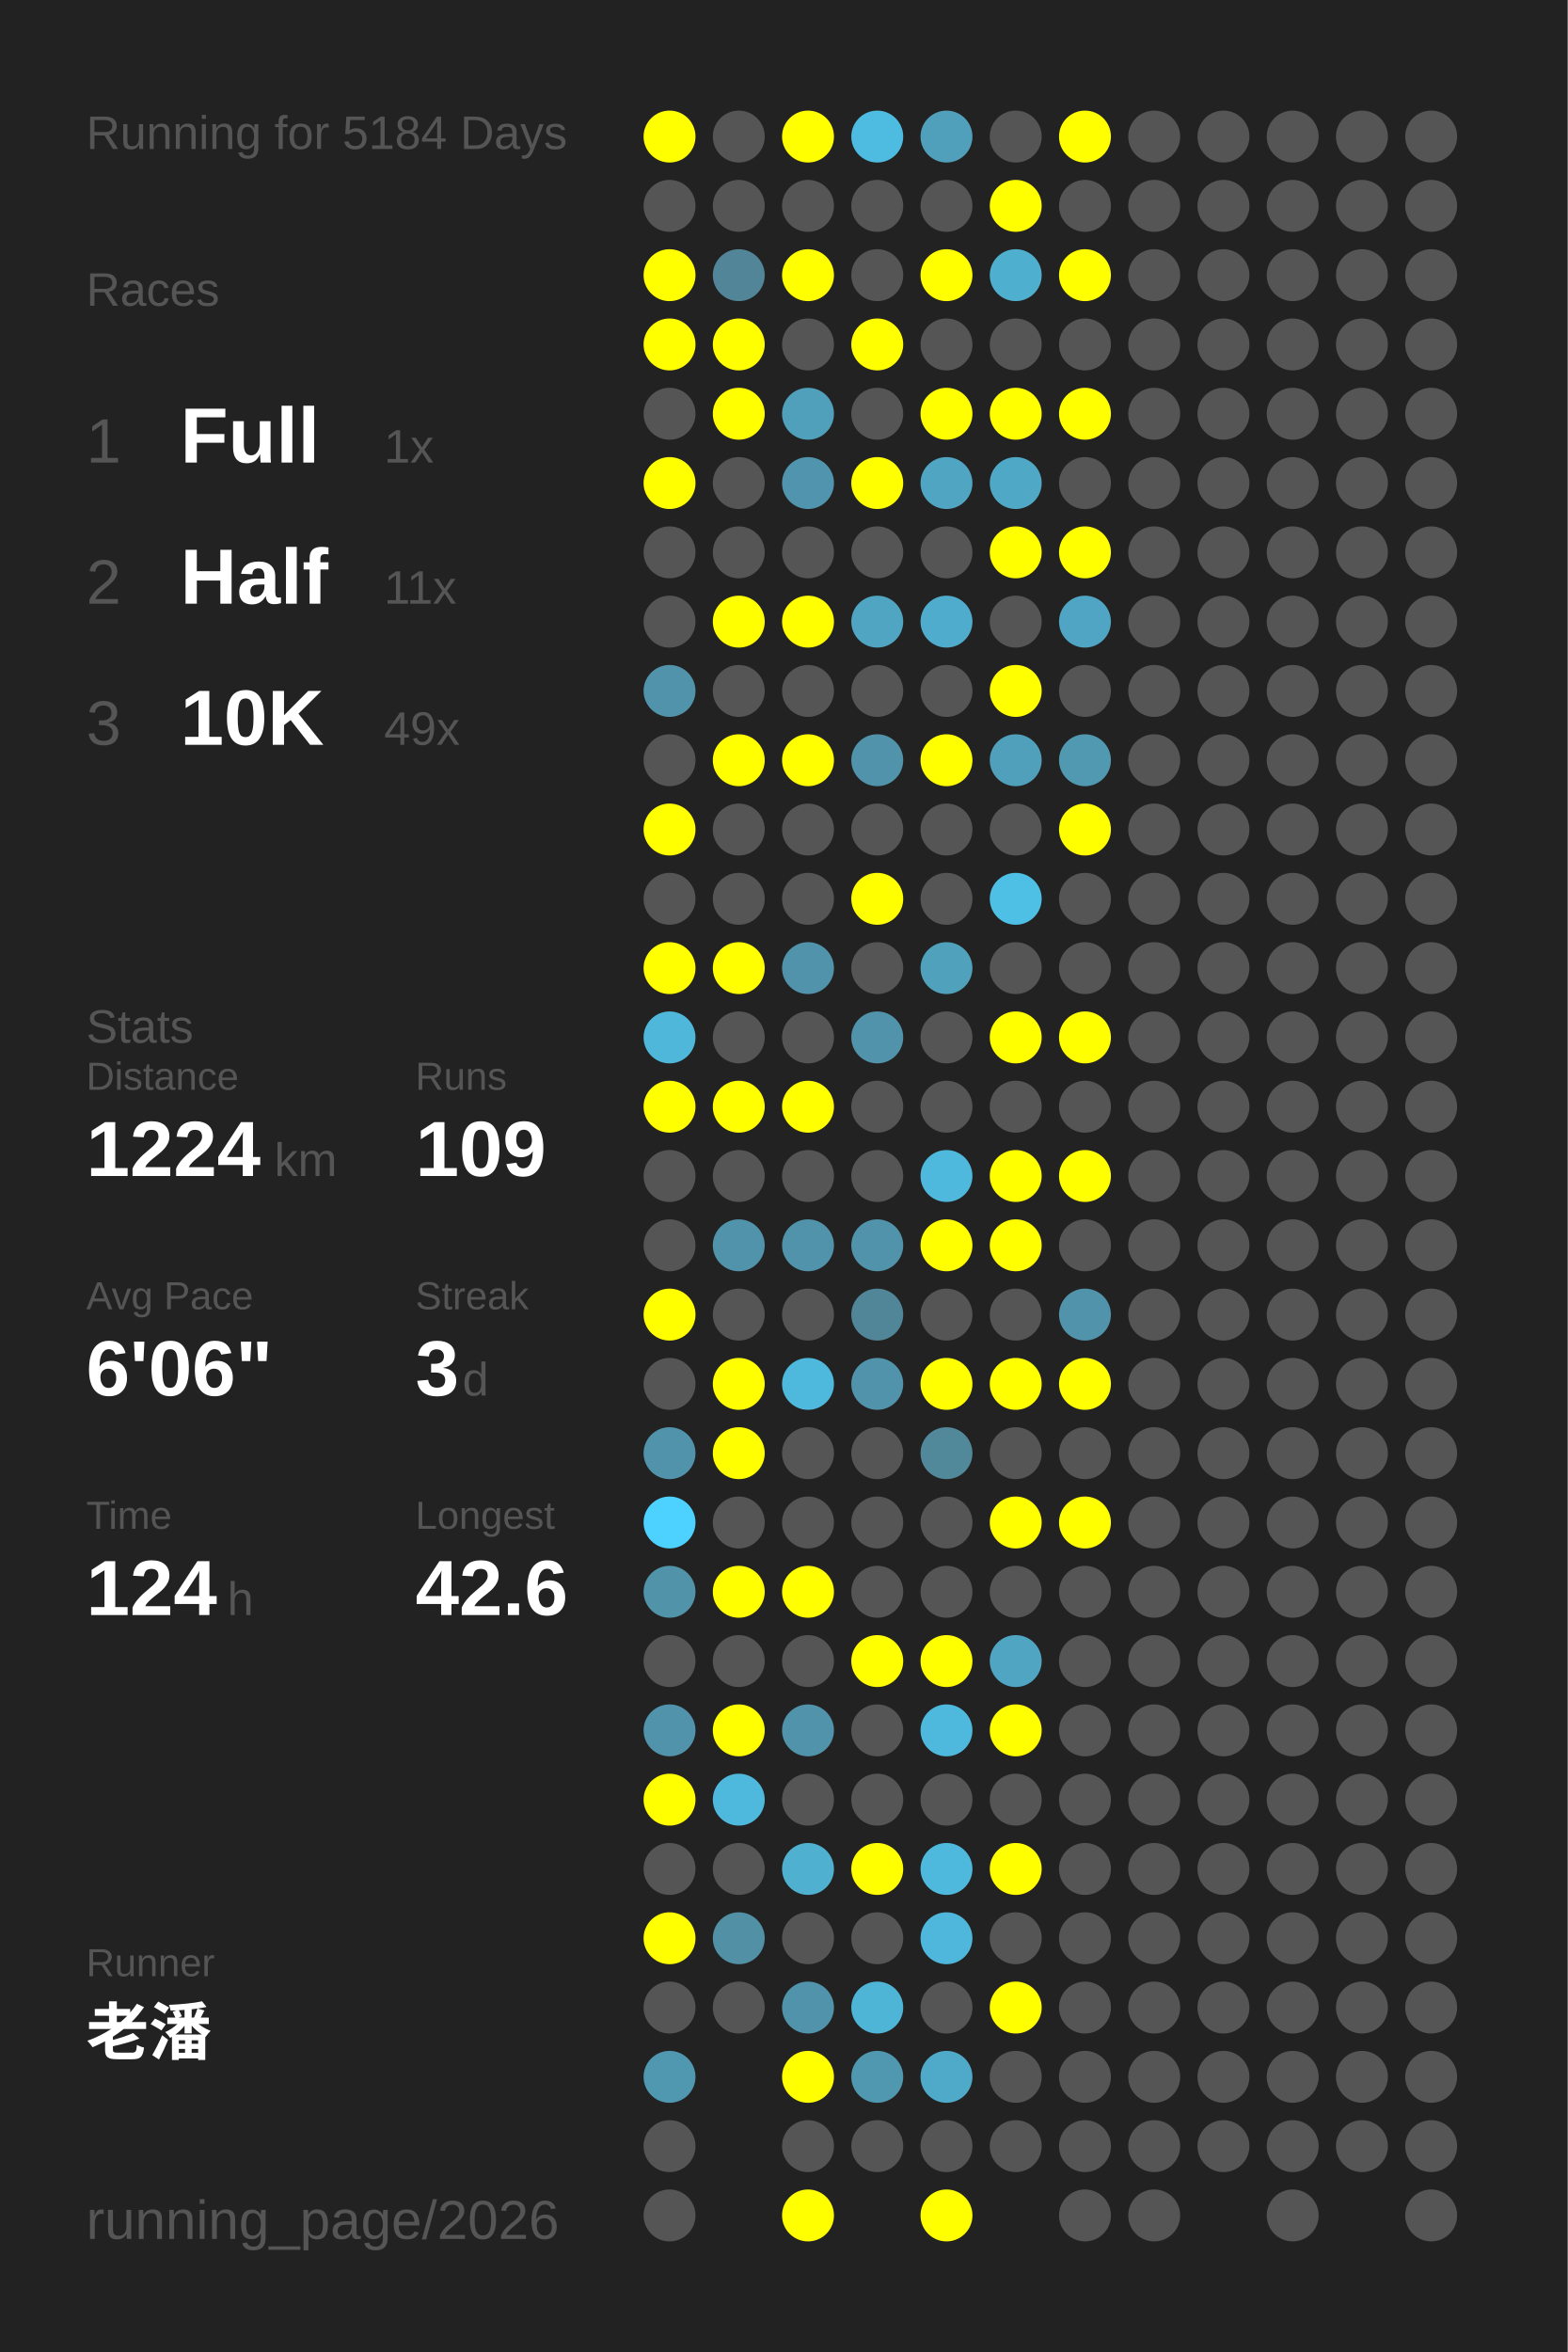
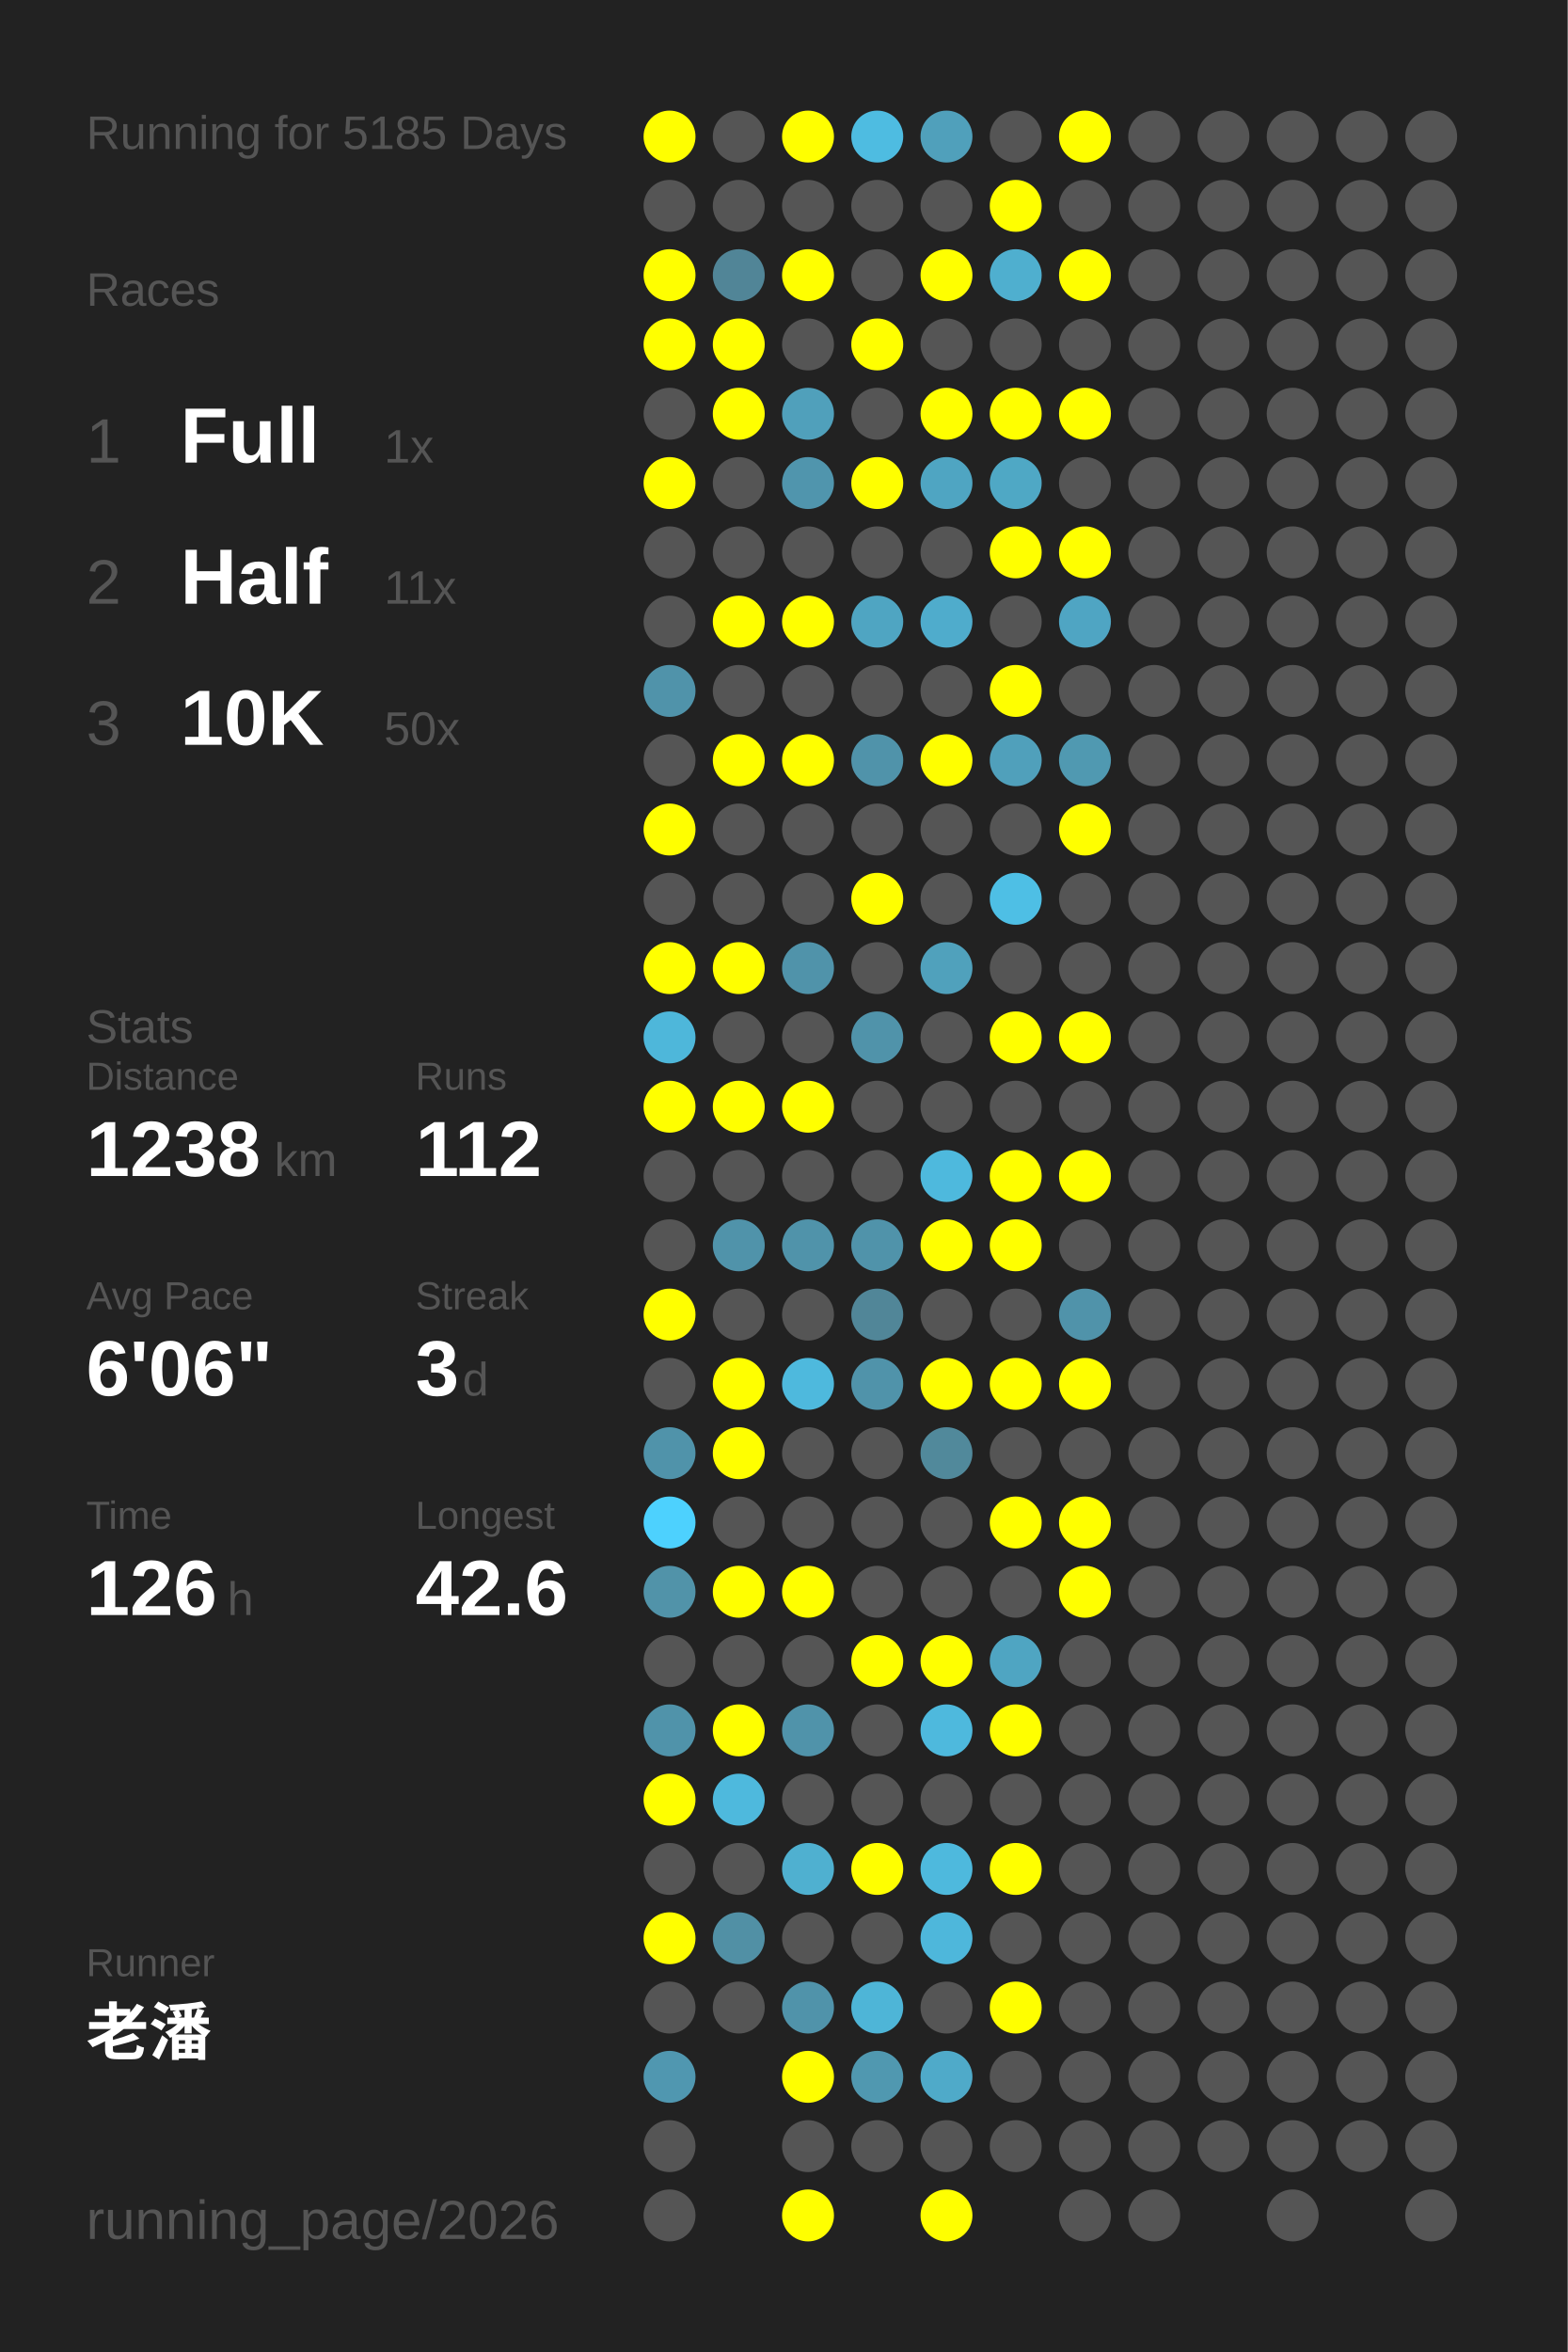
<svg xmlns="http://www.w3.org/2000/svg" baseProfile="full" height="300mm" version="1.1" viewBox="0,0,200,300" width="200mm">
  <defs />
  <rect fill="#222222" height="300" width="200" x="0" y="0" />
-   <text fill="#555555" style="font-size:6px; font-family:Arial;" x="11" y="19">Running for 5184 Days</text>
+   <text fill="#555555" style="font-size:6px; font-family:Arial;" x="11" y="19">Running for 5185 Days</text>
  <text fill="#555555" style="font-size:6px; font-family:Arial;" x="11" y="39">Races</text>
  <text fill="#555555" style="font-size:8px; font-family:Arial;" x="11" y="59">1</text>
  <text fill="#FFFFFF" style="font-size:10px; font-family:Arial; font-weight:bold;" x="23" y="59">Full</text>
  <text fill="#555555" style="font-size:6px; font-family:Arial;" x="49" y="59">1x</text>
  <text fill="#555555" style="font-size:8px; font-family:Arial;" x="11" y="77">2</text>
  <text fill="#FFFFFF" style="font-size:10px; font-family:Arial; font-weight:bold;" x="23" y="77">Half</text>
  <text fill="#555555" style="font-size:6px; font-family:Arial;" x="49" y="77">11x</text>
  <text fill="#555555" style="font-size:8px; font-family:Arial;" x="11" y="95">3</text>
  <text fill="#FFFFFF" style="font-size:10px; font-family:Arial; font-weight:bold;" x="23" y="95">10K</text>
-   <text fill="#555555" style="font-size:6px; font-family:Arial;" x="49" y="95">49x</text>
+   <text fill="#555555" style="font-size:6px; font-family:Arial;" x="49" y="95">50x</text>
  <text fill="#555555" style="font-size:6px; font-family:Arial;" x="11" y="133">Stats</text>
  <text fill="#555555" style="font-size:5px; font-family:Arial;" x="11" y="139">Distance</text>
-   <text fill="#FFFFFF" style="font-size:10px; font-family:Arial; font-weight:bold;" x="11" y="150">1224</text>
+   <text fill="#FFFFFF" style="font-size:10px; font-family:Arial; font-weight:bold;" x="11" y="150">1238</text>
  <text fill="#555555" style="font-size:6px; font-family:Arial;" x="35" y="150">km</text>
  <text fill="#555555" style="font-size:5px; font-family:Arial;" x="53" y="139">Runs</text>
-   <text fill="#FFFFFF" style="font-size:10px; font-family:Arial; font-weight:bold;" x="53" y="150">109</text>
+   <text fill="#FFFFFF" style="font-size:10px; font-family:Arial; font-weight:bold;" x="53" y="150">112</text>
  <text fill="#555555" style="font-size:5px; font-family:Arial;" x="11" y="167">Avg Pace</text>
  <text fill="#FFFFFF" style="font-size:10px; font-family:Arial; font-weight:bold;" x="11" y="178">6'06"</text>
  <text fill="#555555" style="font-size:5px; font-family:Arial;" x="53" y="167">Streak</text>
  <text fill="#FFFFFF" style="font-size:10px; font-family:Arial; font-weight:bold;" x="53" y="178">3</text>
  <text fill="#555555" style="font-size:6px; font-family:Arial;" x="59" y="178">d</text>
  <text fill="#555555" style="font-size:5px; font-family:Arial;" x="11" y="195">Time</text>
-   <text fill="#FFFFFF" style="font-size:10px; font-family:Arial; font-weight:bold;" x="11" y="206">124</text>
+   <text fill="#FFFFFF" style="font-size:10px; font-family:Arial; font-weight:bold;" x="11" y="206">126</text>
  <text fill="#555555" style="font-size:6px; font-family:Arial;" x="29" y="206">h</text>
  <text fill="#555555" style="font-size:5px; font-family:Arial;" x="53" y="195">Longest</text>
  <text fill="#FFFFFF" style="font-size:10px; font-family:Arial; font-weight:bold;" x="53" y="206">42.6</text>
  <text fill="#555555" style="font-size:5px; font-family:Arial;" x="11" y="252.065">Runner</text>
  <text fill="#FFFFFF" style="font-size:8px; font-family:Arial; font-weight:bold;" x="11" y="262.065">老潘</text>
  <text fill="#555555" style="font-size:7px; font-family:Arial;" x="11" y="285.581">running_page/2026</text>
  <circle cx="85.417" cy="17.419" fill="#FFFF00" r="3.312" />
  <circle cx="85.417" cy="26.258" fill="#555555" r="3.312" />
  <circle cx="85.417" cy="35.097" fill="#FFFF00" r="3.312" />
  <circle cx="85.417" cy="43.935" fill="#FFFF00" r="3.312" />
  <circle cx="85.417" cy="52.774" fill="#555555" r="3.312" />
  <circle cx="85.417" cy="61.613" fill="#FFFF00" r="3.312" />
  <circle cx="85.417" cy="70.452" fill="#555555" r="3.312" />
  <circle cx="85.417" cy="79.29" fill="#555555" r="3.312" />
  <circle cx="85.417" cy="88.129" fill="#5093aa" r="3.312" />
  <circle cx="85.417" cy="96.968" fill="#555555" r="3.312" />
  <circle cx="85.417" cy="105.806" fill="#FFFF00" r="3.312" />
  <circle cx="85.417" cy="114.645" fill="#555555" r="3.312" />
  <circle cx="85.417" cy="123.484" fill="#FFFF00" r="3.312" />
  <circle cx="85.417" cy="132.323" fill="#4eb7da" r="3.312" />
  <circle cx="85.417" cy="141.161" fill="#FFFF00" r="3.312" />
  <circle cx="85.417" cy="150" fill="#555555" r="3.312" />
  <circle cx="85.417" cy="158.839" fill="#555555" r="3.312" />
  <circle cx="85.417" cy="167.677" fill="#FFFF00" r="3.312" />
  <circle cx="85.417" cy="176.516" fill="#555555" r="3.312" />
  <circle cx="85.417" cy="185.355" fill="#5093aa" r="3.312" />
  <circle cx="85.417" cy="194.194" fill="#4dd1fe" r="3.312" />
  <circle cx="85.417" cy="203.032" fill="#5193a9" r="3.312" />
  <circle cx="85.417" cy="211.871" fill="#555555" r="3.312" />
  <circle cx="85.417" cy="220.71" fill="#5093aa" r="3.312" />
  <circle cx="85.417" cy="229.548" fill="#FFFF00" r="3.312" />
  <circle cx="85.417" cy="238.387" fill="#555555" r="3.312" />
  <circle cx="85.417" cy="247.226" fill="#FFFF00" r="3.312" />
  <circle cx="85.417" cy="256.065" fill="#555555" r="3.312" />
  <circle cx="85.417" cy="264.903" fill="#5097b0" r="3.312" />
  <circle cx="85.417" cy="273.742" fill="#555555" r="3.312" />
  <circle cx="85.417" cy="282.581" fill="#555555" r="3.312" />
  <circle cx="94.25" cy="17.419" fill="#555555" r="3.312" />
  <circle cx="94.25" cy="26.258" fill="#555555" r="3.312" />
  <circle cx="94.25" cy="35.097" fill="#518597" r="3.312" />
  <circle cx="94.25" cy="43.935" fill="#FFFF00" r="3.312" />
  <circle cx="94.25" cy="52.774" fill="#FFFF00" r="3.312" />
  <circle cx="94.25" cy="61.613" fill="#555555" r="3.312" />
  <circle cx="94.25" cy="70.452" fill="#555555" r="3.312" />
  <circle cx="94.25" cy="79.29" fill="#FFFF00" r="3.312" />
  <circle cx="94.25" cy="88.129" fill="#555555" r="3.312" />
  <circle cx="94.25" cy="96.968" fill="#FFFF00" r="3.312" />
  <circle cx="94.25" cy="105.806" fill="#555555" r="3.312" />
  <circle cx="94.25" cy="114.645" fill="#555555" r="3.312" />
  <circle cx="94.25" cy="123.484" fill="#FFFF00" r="3.312" />
  <circle cx="94.25" cy="132.323" fill="#555555" r="3.312" />
  <circle cx="94.25" cy="141.161" fill="#FFFF00" r="3.312" />
  <circle cx="94.25" cy="150" fill="#555555" r="3.312" />
  <circle cx="94.25" cy="158.839" fill="#5093aa" r="3.312" />
  <circle cx="94.25" cy="167.677" fill="#555555" r="3.312" />
  <circle cx="94.25" cy="176.516" fill="#FFFF00" r="3.312" />
  <circle cx="94.25" cy="185.355" fill="#FFFF00" r="3.312" />
  <circle cx="94.25" cy="194.194" fill="#555555" r="3.312" />
  <circle cx="94.25" cy="203.032" fill="#FFFF00" r="3.312" />
  <circle cx="94.25" cy="211.871" fill="#555555" r="3.312" />
  <circle cx="94.25" cy="220.71" fill="#FFFF00" r="3.312" />
  <circle cx="94.25" cy="229.548" fill="#4eb9dd" r="3.312" />
  <circle cx="94.25" cy="238.387" fill="#555555" r="3.312" />
  <circle cx="94.25" cy="247.226" fill="#5190a5" r="3.312" />
  <circle cx="94.25" cy="256.065" fill="#555555" r="3.312" />
  <circle cx="103.083" cy="17.419" fill="#FFFF00" r="3.312" />
  <circle cx="103.083" cy="26.258" fill="#555555" r="3.312" />
  <circle cx="103.083" cy="35.097" fill="#FFFF00" r="3.312" />
  <circle cx="103.083" cy="43.935" fill="#555555" r="3.312" />
  <circle cx="103.083" cy="52.774" fill="#50a0bb" r="3.312" />
  <circle cx="103.083" cy="61.613" fill="#5095ad" r="3.312" />
  <circle cx="103.083" cy="70.452" fill="#555555" r="3.312" />
  <circle cx="103.083" cy="79.29" fill="#FFFF00" r="3.312" />
  <circle cx="103.083" cy="88.129" fill="#555555" r="3.312" />
  <circle cx="103.083" cy="96.968" fill="#FFFF00" r="3.312" />
  <circle cx="103.083" cy="105.806" fill="#555555" r="3.312" />
  <circle cx="103.083" cy="114.645" fill="#555555" r="3.312" />
  <circle cx="103.083" cy="123.484" fill="#5093aa" r="3.312" />
  <circle cx="103.083" cy="132.323" fill="#555555" r="3.312" />
  <circle cx="103.083" cy="141.161" fill="#FFFF00" r="3.312" />
  <circle cx="103.083" cy="150" fill="#555555" r="3.312" />
  <circle cx="103.083" cy="158.839" fill="#5093aa" r="3.312" />
  <circle cx="103.083" cy="167.677" fill="#555555" r="3.312" />
  <circle cx="103.083" cy="176.516" fill="#4eb9dd" r="3.312" />
  <circle cx="103.083" cy="185.355" fill="#555555" r="3.312" />
  <circle cx="103.083" cy="194.194" fill="#555555" r="3.312" />
  <circle cx="103.083" cy="203.032" fill="#FFFF00" r="3.312" />
  <circle cx="103.083" cy="211.871" fill="#555555" r="3.312" />
  <circle cx="103.083" cy="220.71" fill="#5093aa" r="3.312" />
  <circle cx="103.083" cy="229.548" fill="#555555" r="3.312" />
  <circle cx="103.083" cy="238.387" fill="#4fb0d0" r="3.312" />
  <circle cx="103.083" cy="247.226" fill="#555555" r="3.312" />
  <circle cx="103.083" cy="256.065" fill="#5093aa" r="3.312" />
  <circle cx="103.083" cy="264.903" fill="#FFFF00" r="3.312" />
  <circle cx="103.083" cy="273.742" fill="#555555" r="3.312" />
  <circle cx="103.083" cy="282.581" fill="#FFFF00" r="3.312" />
  <circle cx="111.917" cy="17.419" fill="#4ebce1" r="3.312" />
  <circle cx="111.917" cy="26.258" fill="#555555" r="3.312" />
  <circle cx="111.917" cy="35.097" fill="#555555" r="3.312" />
  <circle cx="111.917" cy="43.935" fill="#FFFF00" r="3.312" />
  <circle cx="111.917" cy="52.774" fill="#555555" r="3.312" />
  <circle cx="111.917" cy="61.613" fill="#FFFF00" r="3.312" />
  <circle cx="111.917" cy="70.452" fill="#555555" r="3.312" />
  <circle cx="111.917" cy="79.29" fill="#4fa5c2" r="3.312" />
  <circle cx="111.917" cy="88.129" fill="#555555" r="3.312" />
  <circle cx="111.917" cy="96.968" fill="#5093aa" r="3.312" />
  <circle cx="111.917" cy="105.806" fill="#555555" r="3.312" />
  <circle cx="111.917" cy="114.645" fill="#FFFF00" r="3.312" />
  <circle cx="111.917" cy="123.484" fill="#555555" r="3.312" />
  <circle cx="111.917" cy="132.323" fill="#5093aa" r="3.312" />
  <circle cx="111.917" cy="141.161" fill="#555555" r="3.312" />
  <circle cx="111.917" cy="150" fill="#555555" r="3.312" />
  <circle cx="111.917" cy="158.839" fill="#5093aa" r="3.312" />
  <circle cx="111.917" cy="167.677" fill="#518698" r="3.312" />
  <circle cx="111.917" cy="176.516" fill="#5093aa" r="3.312" />
  <circle cx="111.917" cy="185.355" fill="#555555" r="3.312" />
  <circle cx="111.917" cy="194.194" fill="#555555" r="3.312" />
  <circle cx="111.917" cy="203.032" fill="#555555" r="3.312" />
  <circle cx="111.917" cy="211.871" fill="#FFFF00" r="3.312" />
  <circle cx="111.917" cy="220.71" fill="#555555" r="3.312" />
  <circle cx="111.917" cy="229.548" fill="#555555" r="3.312" />
  <circle cx="111.917" cy="238.387" fill="#FFFF00" r="3.312" />
  <circle cx="111.917" cy="247.226" fill="#555555" r="3.312" />
  <circle cx="111.917" cy="256.065" fill="#4eb5d7" r="3.312" />
  <circle cx="111.917" cy="264.903" fill="#5098b0" r="3.312" />
  <circle cx="111.917" cy="273.742" fill="#555555" r="3.312" />
  <circle cx="120.75" cy="17.419" fill="#50a0bb" r="3.312" />
  <circle cx="120.75" cy="26.258" fill="#555555" r="3.312" />
  <circle cx="120.75" cy="35.097" fill="#FFFF00" r="3.312" />
  <circle cx="120.75" cy="43.935" fill="#555555" r="3.312" />
  <circle cx="120.75" cy="52.774" fill="#FFFF00" r="3.312" />
  <circle cx="120.75" cy="61.613" fill="#4fa5c2" r="3.312" />
  <circle cx="120.75" cy="70.452" fill="#555555" r="3.312" />
  <circle cx="120.75" cy="79.29" fill="#4faccc" r="3.312" />
  <circle cx="120.75" cy="88.129" fill="#555555" r="3.312" />
  <circle cx="120.75" cy="96.968" fill="#FFFF00" r="3.312" />
  <circle cx="120.75" cy="105.806" fill="#555555" r="3.312" />
  <circle cx="120.75" cy="114.645" fill="#555555" r="3.312" />
  <circle cx="120.75" cy="123.484" fill="#50a1bc" r="3.312" />
  <circle cx="120.75" cy="132.323" fill="#555555" r="3.312" />
  <circle cx="120.75" cy="141.161" fill="#555555" r="3.312" />
  <circle cx="120.75" cy="150" fill="#4eb9dd" r="3.312" />
  <circle cx="120.75" cy="158.839" fill="#FFFF00" r="3.312" />
  <circle cx="120.75" cy="167.677" fill="#555555" r="3.312" />
  <circle cx="120.75" cy="176.516" fill="#FFFF00" r="3.312" />
  <circle cx="120.75" cy="185.355" fill="#51899b" r="3.312" />
  <circle cx="120.75" cy="194.194" fill="#555555" r="3.312" />
  <circle cx="120.75" cy="203.032" fill="#555555" r="3.312" />
  <circle cx="120.75" cy="211.871" fill="#FFFF00" r="3.312" />
  <circle cx="120.75" cy="220.71" fill="#4eb9dd" r="3.312" />
  <circle cx="120.75" cy="229.548" fill="#555555" r="3.312" />
  <circle cx="120.75" cy="238.387" fill="#4eb9dd" r="3.312" />
  <circle cx="120.75" cy="247.226" fill="#4eb7db" r="3.312" />
  <circle cx="120.75" cy="256.065" fill="#555555" r="3.312" />
  <circle cx="120.75" cy="264.903" fill="#4faac9" r="3.312" />
  <circle cx="120.75" cy="273.742" fill="#555555" r="3.312" />
  <circle cx="120.75" cy="282.581" fill="#FFFF00" r="3.312" />
  <circle cx="129.583" cy="17.419" fill="#555555" r="3.312" />
  <circle cx="129.583" cy="26.258" fill="#FFFF00" r="3.312" />
  <circle cx="129.583" cy="35.097" fill="#4fafcf" r="3.312" />
  <circle cx="129.583" cy="43.935" fill="#555555" r="3.312" />
  <circle cx="129.583" cy="52.774" fill="#FFFF00" r="3.312" />
  <circle cx="129.583" cy="61.613" fill="#4fa8c5" r="3.312" />
  <circle cx="129.583" cy="70.452" fill="#FFFF00" r="3.312" />
  <circle cx="129.583" cy="79.29" fill="#555555" r="3.312" />
  <circle cx="129.583" cy="88.129" fill="#FFFF00" r="3.312" />
  <circle cx="129.583" cy="96.968" fill="#50a0bb" r="3.312" />
  <circle cx="129.583" cy="105.806" fill="#555555" r="3.312" />
  <circle cx="129.583" cy="114.645" fill="#4ebfe5" r="3.312" />
  <circle cx="129.583" cy="123.484" fill="#555555" r="3.312" />
  <circle cx="129.583" cy="132.323" fill="#FFFF00" r="3.312" />
  <circle cx="129.583" cy="141.161" fill="#555555" r="3.312" />
  <circle cx="129.583" cy="150" fill="#FFFF00" r="3.312" />
  <circle cx="129.583" cy="158.839" fill="#FFFF00" r="3.312" />
  <circle cx="129.583" cy="167.677" fill="#555555" r="3.312" />
  <circle cx="129.583" cy="176.516" fill="#FFFF00" r="3.312" />
  <circle cx="129.583" cy="185.355" fill="#555555" r="3.312" />
  <circle cx="129.583" cy="194.194" fill="#FFFF00" r="3.312" />
  <circle cx="129.583" cy="203.032" fill="#555555" r="3.312" />
  <circle cx="129.583" cy="211.871" fill="#4fa5c2" r="3.312" />
  <circle cx="129.583" cy="220.71" fill="#FFFF00" r="3.312" />
  <circle cx="129.583" cy="229.548" fill="#555555" r="3.312" />
  <circle cx="129.583" cy="238.387" fill="#FFFF00" r="3.312" />
  <circle cx="129.583" cy="247.226" fill="#555555" r="3.312" />
  <circle cx="129.583" cy="256.065" fill="#FFFF00" r="3.312" />
  <circle cx="129.583" cy="264.903" fill="#555555" r="3.312" />
  <circle cx="129.583" cy="273.742" fill="#555555" r="3.312" />
  <circle cx="138.417" cy="17.419" fill="#FFFF00" r="3.312" />
  <circle cx="138.417" cy="26.258" fill="#555555" r="3.312" />
  <circle cx="138.417" cy="35.097" fill="#FFFF00" r="3.312" />
  <circle cx="138.417" cy="43.935" fill="#555555" r="3.312" />
  <circle cx="138.417" cy="52.774" fill="#FFFF00" r="3.312" />
  <circle cx="138.417" cy="61.613" fill="#555555" r="3.312" />
  <circle cx="138.417" cy="70.452" fill="#FFFF00" r="3.312" />
  <circle cx="138.417" cy="79.29" fill="#4fa5c3" r="3.312" />
  <circle cx="138.417" cy="88.129" fill="#555555" r="3.312" />
  <circle cx="138.417" cy="96.968" fill="#5099b1" r="3.312" />
  <circle cx="138.417" cy="105.806" fill="#FFFF00" r="3.312" />
  <circle cx="138.417" cy="114.645" fill="#555555" r="3.312" />
  <circle cx="138.417" cy="123.484" fill="#555555" r="3.312" />
  <circle cx="138.417" cy="132.323" fill="#FFFF00" r="3.312" />
  <circle cx="138.417" cy="141.161" fill="#555555" r="3.312" />
  <circle cx="138.417" cy="150" fill="#FFFF00" r="3.312" />
  <circle cx="138.417" cy="158.839" fill="#555555" r="3.312" />
  <circle cx="138.417" cy="167.677" fill="#5093aa" r="3.312" />
  <circle cx="138.417" cy="176.516" fill="#FFFF00" r="3.312" />
  <circle cx="138.417" cy="185.355" fill="#555555" r="3.312" />
  <circle cx="138.417" cy="194.194" fill="#FFFF00" r="3.312" />
-   <circle cx="138.417" cy="203.032" fill="#555555" r="3.312" />
+   <circle cx="138.417" cy="203.032" fill="#FFFF00" r="3.312" />
  <circle cx="138.417" cy="211.871" fill="#555555" r="3.312" />
  <circle cx="138.417" cy="220.71" fill="#555555" r="3.312" />
  <circle cx="138.417" cy="229.548" fill="#555555" r="3.312" />
  <circle cx="138.417" cy="238.387" fill="#555555" r="3.312" />
  <circle cx="138.417" cy="247.226" fill="#555555" r="3.312" />
  <circle cx="138.417" cy="256.065" fill="#555555" r="3.312" />
  <circle cx="138.417" cy="264.903" fill="#555555" r="3.312" />
  <circle cx="138.417" cy="273.742" fill="#555555" r="3.312" />
  <circle cx="138.417" cy="282.581" fill="#555555" r="3.312" />
  <circle cx="147.25" cy="17.419" fill="#555555" r="3.312" />
  <circle cx="147.25" cy="26.258" fill="#555555" r="3.312" />
  <circle cx="147.25" cy="35.097" fill="#555555" r="3.312" />
  <circle cx="147.25" cy="43.935" fill="#555555" r="3.312" />
  <circle cx="147.25" cy="52.774" fill="#555555" r="3.312" />
  <circle cx="147.25" cy="61.613" fill="#555555" r="3.312" />
  <circle cx="147.25" cy="70.452" fill="#555555" r="3.312" />
  <circle cx="147.25" cy="79.29" fill="#555555" r="3.312" />
  <circle cx="147.25" cy="88.129" fill="#555555" r="3.312" />
  <circle cx="147.25" cy="96.968" fill="#555555" r="3.312" />
  <circle cx="147.25" cy="105.806" fill="#555555" r="3.312" />
  <circle cx="147.25" cy="114.645" fill="#555555" r="3.312" />
  <circle cx="147.25" cy="123.484" fill="#555555" r="3.312" />
  <circle cx="147.25" cy="132.323" fill="#555555" r="3.312" />
  <circle cx="147.25" cy="141.161" fill="#555555" r="3.312" />
  <circle cx="147.25" cy="150" fill="#555555" r="3.312" />
  <circle cx="147.25" cy="158.839" fill="#555555" r="3.312" />
  <circle cx="147.25" cy="167.677" fill="#555555" r="3.312" />
  <circle cx="147.25" cy="176.516" fill="#555555" r="3.312" />
  <circle cx="147.25" cy="185.355" fill="#555555" r="3.312" />
  <circle cx="147.25" cy="194.194" fill="#555555" r="3.312" />
  <circle cx="147.25" cy="203.032" fill="#555555" r="3.312" />
  <circle cx="147.25" cy="211.871" fill="#555555" r="3.312" />
  <circle cx="147.25" cy="220.71" fill="#555555" r="3.312" />
  <circle cx="147.25" cy="229.548" fill="#555555" r="3.312" />
  <circle cx="147.25" cy="238.387" fill="#555555" r="3.312" />
  <circle cx="147.25" cy="247.226" fill="#555555" r="3.312" />
  <circle cx="147.25" cy="256.065" fill="#555555" r="3.312" />
  <circle cx="147.25" cy="264.903" fill="#555555" r="3.312" />
  <circle cx="147.25" cy="273.742" fill="#555555" r="3.312" />
  <circle cx="147.25" cy="282.581" fill="#555555" r="3.312" />
  <circle cx="156.083" cy="17.419" fill="#555555" r="3.312" />
  <circle cx="156.083" cy="26.258" fill="#555555" r="3.312" />
  <circle cx="156.083" cy="35.097" fill="#555555" r="3.312" />
  <circle cx="156.083" cy="43.935" fill="#555555" r="3.312" />
  <circle cx="156.083" cy="52.774" fill="#555555" r="3.312" />
  <circle cx="156.083" cy="61.613" fill="#555555" r="3.312" />
  <circle cx="156.083" cy="70.452" fill="#555555" r="3.312" />
  <circle cx="156.083" cy="79.29" fill="#555555" r="3.312" />
  <circle cx="156.083" cy="88.129" fill="#555555" r="3.312" />
  <circle cx="156.083" cy="96.968" fill="#555555" r="3.312" />
  <circle cx="156.083" cy="105.806" fill="#555555" r="3.312" />
  <circle cx="156.083" cy="114.645" fill="#555555" r="3.312" />
  <circle cx="156.083" cy="123.484" fill="#555555" r="3.312" />
  <circle cx="156.083" cy="132.323" fill="#555555" r="3.312" />
  <circle cx="156.083" cy="141.161" fill="#555555" r="3.312" />
  <circle cx="156.083" cy="150" fill="#555555" r="3.312" />
  <circle cx="156.083" cy="158.839" fill="#555555" r="3.312" />
  <circle cx="156.083" cy="167.677" fill="#555555" r="3.312" />
  <circle cx="156.083" cy="176.516" fill="#555555" r="3.312" />
  <circle cx="156.083" cy="185.355" fill="#555555" r="3.312" />
  <circle cx="156.083" cy="194.194" fill="#555555" r="3.312" />
  <circle cx="156.083" cy="203.032" fill="#555555" r="3.312" />
  <circle cx="156.083" cy="211.871" fill="#555555" r="3.312" />
  <circle cx="156.083" cy="220.71" fill="#555555" r="3.312" />
  <circle cx="156.083" cy="229.548" fill="#555555" r="3.312" />
  <circle cx="156.083" cy="238.387" fill="#555555" r="3.312" />
  <circle cx="156.083" cy="247.226" fill="#555555" r="3.312" />
  <circle cx="156.083" cy="256.065" fill="#555555" r="3.312" />
  <circle cx="156.083" cy="264.903" fill="#555555" r="3.312" />
  <circle cx="156.083" cy="273.742" fill="#555555" r="3.312" />
  <circle cx="164.917" cy="17.419" fill="#555555" r="3.312" />
  <circle cx="164.917" cy="26.258" fill="#555555" r="3.312" />
  <circle cx="164.917" cy="35.097" fill="#555555" r="3.312" />
  <circle cx="164.917" cy="43.935" fill="#555555" r="3.312" />
  <circle cx="164.917" cy="52.774" fill="#555555" r="3.312" />
  <circle cx="164.917" cy="61.613" fill="#555555" r="3.312" />
  <circle cx="164.917" cy="70.452" fill="#555555" r="3.312" />
  <circle cx="164.917" cy="79.29" fill="#555555" r="3.312" />
  <circle cx="164.917" cy="88.129" fill="#555555" r="3.312" />
  <circle cx="164.917" cy="96.968" fill="#555555" r="3.312" />
  <circle cx="164.917" cy="105.806" fill="#555555" r="3.312" />
  <circle cx="164.917" cy="114.645" fill="#555555" r="3.312" />
  <circle cx="164.917" cy="123.484" fill="#555555" r="3.312" />
  <circle cx="164.917" cy="132.323" fill="#555555" r="3.312" />
  <circle cx="164.917" cy="141.161" fill="#555555" r="3.312" />
  <circle cx="164.917" cy="150" fill="#555555" r="3.312" />
  <circle cx="164.917" cy="158.839" fill="#555555" r="3.312" />
  <circle cx="164.917" cy="167.677" fill="#555555" r="3.312" />
  <circle cx="164.917" cy="176.516" fill="#555555" r="3.312" />
  <circle cx="164.917" cy="185.355" fill="#555555" r="3.312" />
  <circle cx="164.917" cy="194.194" fill="#555555" r="3.312" />
  <circle cx="164.917" cy="203.032" fill="#555555" r="3.312" />
  <circle cx="164.917" cy="211.871" fill="#555555" r="3.312" />
  <circle cx="164.917" cy="220.71" fill="#555555" r="3.312" />
  <circle cx="164.917" cy="229.548" fill="#555555" r="3.312" />
  <circle cx="164.917" cy="238.387" fill="#555555" r="3.312" />
  <circle cx="164.917" cy="247.226" fill="#555555" r="3.312" />
  <circle cx="164.917" cy="256.065" fill="#555555" r="3.312" />
  <circle cx="164.917" cy="264.903" fill="#555555" r="3.312" />
  <circle cx="164.917" cy="273.742" fill="#555555" r="3.312" />
  <circle cx="164.917" cy="282.581" fill="#555555" r="3.312" />
  <circle cx="173.75" cy="17.419" fill="#555555" r="3.312" />
  <circle cx="173.75" cy="26.258" fill="#555555" r="3.312" />
  <circle cx="173.75" cy="35.097" fill="#555555" r="3.312" />
  <circle cx="173.75" cy="43.935" fill="#555555" r="3.312" />
  <circle cx="173.75" cy="52.774" fill="#555555" r="3.312" />
  <circle cx="173.75" cy="61.613" fill="#555555" r="3.312" />
  <circle cx="173.75" cy="70.452" fill="#555555" r="3.312" />
  <circle cx="173.75" cy="79.29" fill="#555555" r="3.312" />
  <circle cx="173.75" cy="88.129" fill="#555555" r="3.312" />
  <circle cx="173.75" cy="96.968" fill="#555555" r="3.312" />
  <circle cx="173.75" cy="105.806" fill="#555555" r="3.312" />
  <circle cx="173.75" cy="114.645" fill="#555555" r="3.312" />
  <circle cx="173.75" cy="123.484" fill="#555555" r="3.312" />
  <circle cx="173.75" cy="132.323" fill="#555555" r="3.312" />
  <circle cx="173.75" cy="141.161" fill="#555555" r="3.312" />
  <circle cx="173.75" cy="150" fill="#555555" r="3.312" />
  <circle cx="173.75" cy="158.839" fill="#555555" r="3.312" />
  <circle cx="173.75" cy="167.677" fill="#555555" r="3.312" />
  <circle cx="173.75" cy="176.516" fill="#555555" r="3.312" />
  <circle cx="173.75" cy="185.355" fill="#555555" r="3.312" />
  <circle cx="173.75" cy="194.194" fill="#555555" r="3.312" />
  <circle cx="173.75" cy="203.032" fill="#555555" r="3.312" />
  <circle cx="173.75" cy="211.871" fill="#555555" r="3.312" />
  <circle cx="173.75" cy="220.71" fill="#555555" r="3.312" />
  <circle cx="173.75" cy="229.548" fill="#555555" r="3.312" />
  <circle cx="173.75" cy="238.387" fill="#555555" r="3.312" />
  <circle cx="173.75" cy="247.226" fill="#555555" r="3.312" />
  <circle cx="173.75" cy="256.065" fill="#555555" r="3.312" />
  <circle cx="173.75" cy="264.903" fill="#555555" r="3.312" />
  <circle cx="173.75" cy="273.742" fill="#555555" r="3.312" />
  <circle cx="182.583" cy="17.419" fill="#555555" r="3.312" />
  <circle cx="182.583" cy="26.258" fill="#555555" r="3.312" />
  <circle cx="182.583" cy="35.097" fill="#555555" r="3.312" />
  <circle cx="182.583" cy="43.935" fill="#555555" r="3.312" />
  <circle cx="182.583" cy="52.774" fill="#555555" r="3.312" />
  <circle cx="182.583" cy="61.613" fill="#555555" r="3.312" />
  <circle cx="182.583" cy="70.452" fill="#555555" r="3.312" />
  <circle cx="182.583" cy="79.29" fill="#555555" r="3.312" />
  <circle cx="182.583" cy="88.129" fill="#555555" r="3.312" />
  <circle cx="182.583" cy="96.968" fill="#555555" r="3.312" />
  <circle cx="182.583" cy="105.806" fill="#555555" r="3.312" />
  <circle cx="182.583" cy="114.645" fill="#555555" r="3.312" />
  <circle cx="182.583" cy="123.484" fill="#555555" r="3.312" />
  <circle cx="182.583" cy="132.323" fill="#555555" r="3.312" />
  <circle cx="182.583" cy="141.161" fill="#555555" r="3.312" />
  <circle cx="182.583" cy="150" fill="#555555" r="3.312" />
  <circle cx="182.583" cy="158.839" fill="#555555" r="3.312" />
  <circle cx="182.583" cy="167.677" fill="#555555" r="3.312" />
  <circle cx="182.583" cy="176.516" fill="#555555" r="3.312" />
  <circle cx="182.583" cy="185.355" fill="#555555" r="3.312" />
  <circle cx="182.583" cy="194.194" fill="#555555" r="3.312" />
  <circle cx="182.583" cy="203.032" fill="#555555" r="3.312" />
  <circle cx="182.583" cy="211.871" fill="#555555" r="3.312" />
  <circle cx="182.583" cy="220.71" fill="#555555" r="3.312" />
  <circle cx="182.583" cy="229.548" fill="#555555" r="3.312" />
  <circle cx="182.583" cy="238.387" fill="#555555" r="3.312" />
  <circle cx="182.583" cy="247.226" fill="#555555" r="3.312" />
  <circle cx="182.583" cy="256.065" fill="#555555" r="3.312" />
  <circle cx="182.583" cy="264.903" fill="#555555" r="3.312" />
  <circle cx="182.583" cy="273.742" fill="#555555" r="3.312" />
  <circle cx="182.583" cy="282.581" fill="#555555" r="3.312" />
</svg>
